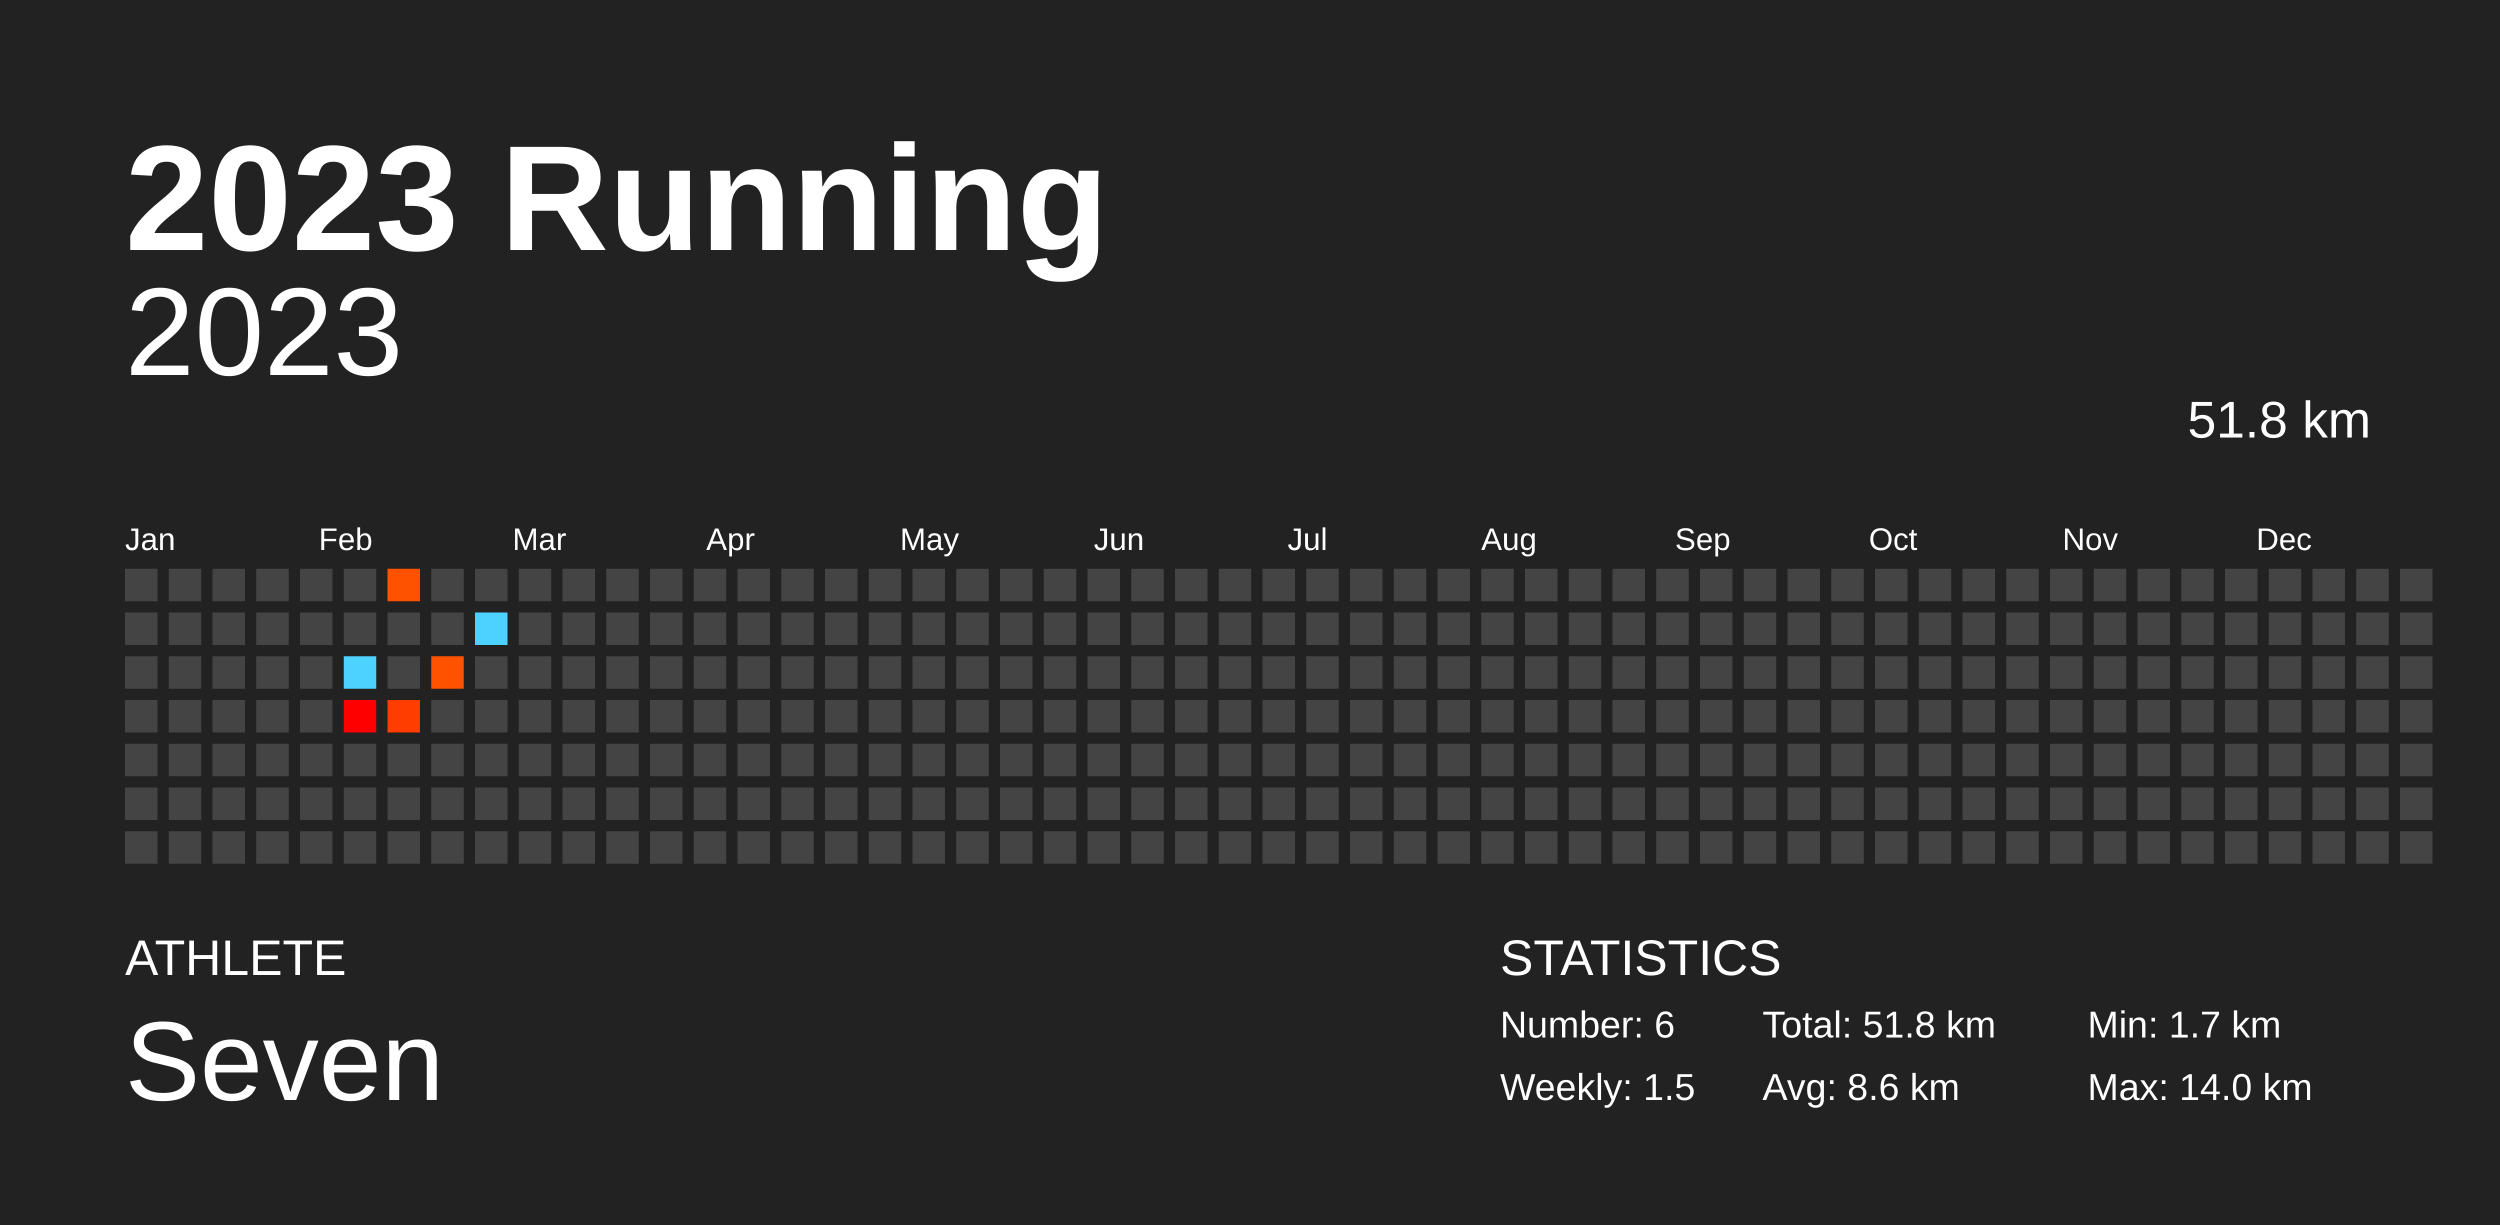
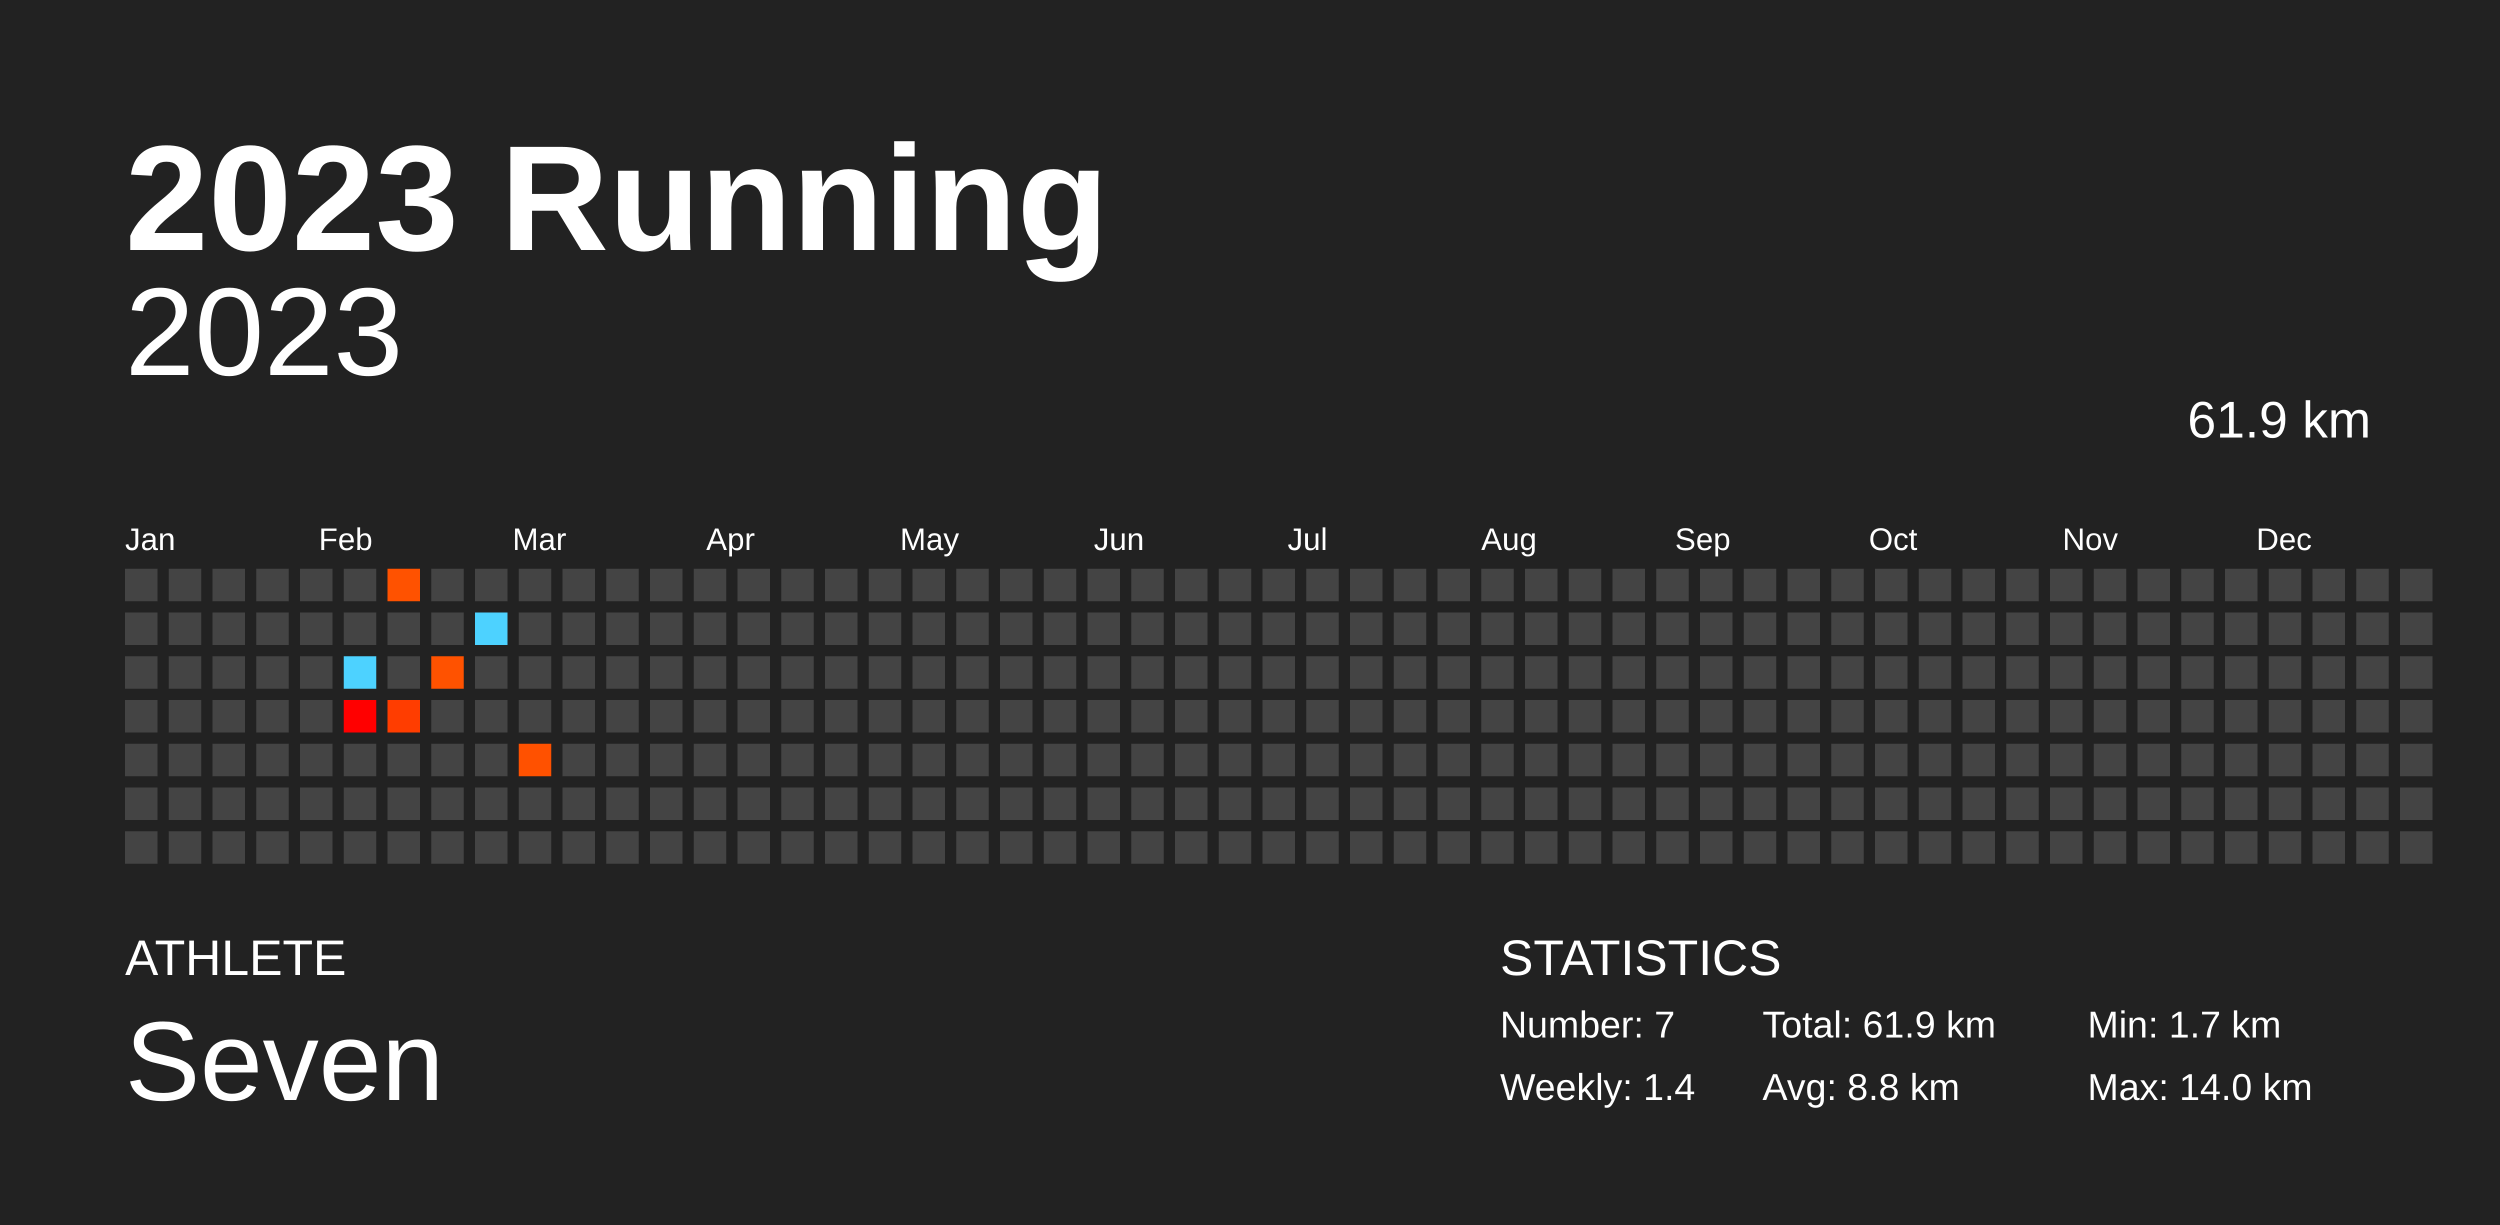
<svg xmlns="http://www.w3.org/2000/svg" baseProfile="full" height="98mm" version="1.1" viewBox="0,0,200,98" width="200mm">
  <defs />
  <rect fill="#222222" height="98" width="200" x="0" y="0" />
  <text fill="#FFFFFF" style="font-size:12px; font-family:Arial; font-weight:bold;" x="10" y="20">2023 Running</text>
  <text fill="#FFFFFF" style="font-size:4px; font-family:Arial" x="10" y="78">ATHLETE</text>
  <text fill="#FFFFFF" style="font-size:9px; font-family:Arial" x="10" y="88">Seven</text>
  <text fill="#FFFFFF" style="font-size:4px; font-family:Arial" x="120" y="78">STATISTICS</text>
-   <text fill="#FFFFFF" style="font-size:3px; font-family:Arial" x="120" y="83">Number: 6</text>
-   <text fill="#FFFFFF" style="font-size:3px; font-family:Arial" x="120" y="88">Weekly: 1.5</text>
-   <text fill="#FFFFFF" style="font-size:3px; font-family:Arial" x="141" y="83">Total: 51.8 km</text>
-   <text fill="#FFFFFF" style="font-size:3px; font-family:Arial" x="141" y="88">Avg: 8.6 km</text>
+   <text fill="#FFFFFF" style="font-size:3px; font-family:Arial" x="120" y="83">Number: 7</text>
+   <text fill="#FFFFFF" style="font-size:3px; font-family:Arial" x="120" y="88">Weekly: 1.4</text>
+   <text fill="#FFFFFF" style="font-size:3px; font-family:Arial" x="141" y="83">Total: 61.9 km</text>
+   <text fill="#FFFFFF" style="font-size:3px; font-family:Arial" x="141" y="88">Avg: 8.8 km</text>
  <text fill="#FFFFFF" style="font-size:3px; font-family:Arial" x="167" y="83">Min: 1.7 km</text>
  <text fill="#FFFFFF" style="font-size:3px; font-family:Arial" x="167" y="88">Max: 14.0 km</text>
  <text alignment-baseline="hanging" fill="#FFFFFF" style="font-size:10.0px; font-family:Arial;" x="10" y="30">2023</text>
-   <text alignment-baseline="hanging" fill="#FFFFFF" style="font-size:4.125px; font-family:Arial;" x="175" y="35">51.8 km</text>
+   <text alignment-baseline="hanging" fill="#FFFFFF" style="font-size:4.125px; font-family:Arial;" x="175" y="35">61.9 km</text>
  <text fill="#FFFFFF" style="font-size:2.5px; font-family:Arial" x="10.0" y="44">Jan</text>
  <text fill="#FFFFFF" style="font-size:2.5px; font-family:Arial" x="25.5" y="44">Feb</text>
  <text fill="#FFFFFF" style="font-size:2.5px; font-family:Arial" x="41.0" y="44">Mar</text>
  <text fill="#FFFFFF" style="font-size:2.5px; font-family:Arial" x="56.5" y="44">Apr</text>
  <text fill="#FFFFFF" style="font-size:2.5px; font-family:Arial" x="72.0" y="44">May</text>
  <text fill="#FFFFFF" style="font-size:2.5px; font-family:Arial" x="87.5" y="44">Jun</text>
  <text fill="#FFFFFF" style="font-size:2.5px; font-family:Arial" x="103.0" y="44">Jul</text>
  <text fill="#FFFFFF" style="font-size:2.5px; font-family:Arial" x="118.5" y="44">Aug</text>
  <text fill="#FFFFFF" style="font-size:2.5px; font-family:Arial" x="134.0" y="44">Sep</text>
  <text fill="#FFFFFF" style="font-size:2.5px; font-family:Arial" x="149.5" y="44">Oct</text>
  <text fill="#FFFFFF" style="font-size:2.5px; font-family:Arial" x="165.0" y="44">Nov</text>
  <text fill="#FFFFFF" style="font-size:2.5px; font-family:Arial" x="180.5" y="44">Dec</text>
  <rect fill="#444444" height="2.6" width="2.6" x="10.0" y="45.5" />
  <rect fill="#444444" height="2.6" width="2.6" x="10.0" y="49.0" />
  <rect fill="#444444" height="2.6" width="2.6" x="10.0" y="52.5" />
  <rect fill="#444444" height="2.6" width="2.6" x="10.0" y="56.0" />
  <rect fill="#444444" height="2.6" width="2.6" x="10.0" y="59.5" />
  <rect fill="#444444" height="2.6" width="2.6" x="10.0" y="63.0" />
  <rect fill="#444444" height="2.6" width="2.6" x="10.0" y="66.5" />
  <rect fill="#444444" height="2.6" width="2.6" x="13.5" y="45.5" />
  <rect fill="#444444" height="2.6" width="2.6" x="13.5" y="49.0" />
  <rect fill="#444444" height="2.6" width="2.6" x="13.5" y="52.5" />
  <rect fill="#444444" height="2.6" width="2.6" x="13.5" y="56.0" />
  <rect fill="#444444" height="2.6" width="2.6" x="13.5" y="59.5" />
  <rect fill="#444444" height="2.6" width="2.6" x="13.5" y="63.0" />
  <rect fill="#444444" height="2.6" width="2.6" x="13.5" y="66.5" />
  <rect fill="#444444" height="2.6" width="2.6" x="17.0" y="45.5" />
  <rect fill="#444444" height="2.6" width="2.6" x="17.0" y="49.0" />
  <rect fill="#444444" height="2.6" width="2.6" x="17.0" y="52.5" />
  <rect fill="#444444" height="2.6" width="2.6" x="17.0" y="56.0" />
  <rect fill="#444444" height="2.6" width="2.6" x="17.0" y="59.5" />
  <rect fill="#444444" height="2.6" width="2.6" x="17.0" y="63.0" />
  <rect fill="#444444" height="2.6" width="2.6" x="17.0" y="66.5" />
  <rect fill="#444444" height="2.6" width="2.6" x="20.5" y="45.5" />
  <rect fill="#444444" height="2.6" width="2.6" x="20.5" y="49.0" />
  <rect fill="#444444" height="2.6" width="2.6" x="20.5" y="52.5" />
  <rect fill="#444444" height="2.6" width="2.6" x="20.5" y="56.0" />
  <rect fill="#444444" height="2.6" width="2.6" x="20.5" y="59.5" />
  <rect fill="#444444" height="2.6" width="2.6" x="20.5" y="63.0" />
  <rect fill="#444444" height="2.6" width="2.6" x="20.5" y="66.5" />
  <rect fill="#444444" height="2.6" width="2.6" x="24.0" y="45.5" />
  <rect fill="#444444" height="2.6" width="2.6" x="24.0" y="49.0" />
  <rect fill="#444444" height="2.6" width="2.6" x="24.0" y="52.5" />
  <rect fill="#444444" height="2.6" width="2.6" x="24.0" y="56.0" />
  <rect fill="#444444" height="2.6" width="2.6" x="24.0" y="59.5" />
  <rect fill="#444444" height="2.6" width="2.6" x="24.0" y="63.0" />
  <rect fill="#444444" height="2.6" width="2.6" x="24.0" y="66.5" />
  <rect fill="#444444" height="2.6" width="2.6" x="27.5" y="45.5" />
  <rect fill="#444444" height="2.6" width="2.6" x="27.5" y="49.0" />
  <rect fill="#4dd2ff" height="2.6" width="2.6" x="27.5" y="52.5" />
  <rect fill="#ff0000" height="2.6" width="2.6" x="27.5" y="56.0" />
  <rect fill="#444444" height="2.6" width="2.6" x="27.5" y="59.5" />
  <rect fill="#444444" height="2.6" width="2.6" x="27.5" y="63.0" />
  <rect fill="#444444" height="2.6" width="2.6" x="27.5" y="66.5" />
  <rect fill="#ff5200" height="2.6" width="2.6" x="31.0" y="45.5" />
  <rect fill="#444444" height="2.6" width="2.6" x="31.0" y="49.0" />
  <rect fill="#444444" height="2.6" width="2.6" x="31.0" y="52.5" />
  <rect fill="#ff3d00" height="2.6" width="2.6" x="31.0" y="56.0" />
  <rect fill="#444444" height="2.6" width="2.6" x="31.0" y="59.5" />
  <rect fill="#444444" height="2.6" width="2.6" x="31.0" y="63.0" />
  <rect fill="#444444" height="2.6" width="2.6" x="31.0" y="66.5" />
  <rect fill="#444444" height="2.6" width="2.6" x="34.5" y="45.5" />
  <rect fill="#444444" height="2.6" width="2.6" x="34.5" y="49.0" />
  <rect fill="#ff5200" height="2.6" width="2.6" x="34.5" y="52.5" />
  <rect fill="#444444" height="2.6" width="2.6" x="34.5" y="56.0" />
  <rect fill="#444444" height="2.6" width="2.6" x="34.5" y="59.5" />
  <rect fill="#444444" height="2.6" width="2.6" x="34.5" y="63.0" />
  <rect fill="#444444" height="2.6" width="2.6" x="34.5" y="66.5" />
  <rect fill="#444444" height="2.6" width="2.6" x="38.0" y="45.5" />
  <rect fill="#4dd2ff" height="2.6" width="2.6" x="38.0" y="49.0" />
  <rect fill="#444444" height="2.6" width="2.6" x="38.0" y="52.5" />
  <rect fill="#444444" height="2.6" width="2.6" x="38.0" y="56.0" />
  <rect fill="#444444" height="2.6" width="2.6" x="38.0" y="59.5" />
  <rect fill="#444444" height="2.6" width="2.6" x="38.0" y="63.0" />
  <rect fill="#444444" height="2.6" width="2.6" x="38.0" y="66.5" />
  <rect fill="#444444" height="2.6" width="2.6" x="41.5" y="45.5" />
  <rect fill="#444444" height="2.6" width="2.6" x="41.5" y="49.0" />
  <rect fill="#444444" height="2.6" width="2.6" x="41.5" y="52.5" />
  <rect fill="#444444" height="2.6" width="2.6" x="41.5" y="56.0" />
-   <rect fill="#444444" height="2.6" width="2.6" x="41.5" y="59.5" />
+   <rect fill="#ff5100" height="2.6" width="2.6" x="41.5" y="59.5" />
  <rect fill="#444444" height="2.6" width="2.6" x="41.5" y="63.0" />
  <rect fill="#444444" height="2.6" width="2.6" x="41.5" y="66.5" />
  <rect fill="#444444" height="2.6" width="2.6" x="45.0" y="45.5" />
  <rect fill="#444444" height="2.6" width="2.6" x="45.0" y="49.0" />
  <rect fill="#444444" height="2.6" width="2.6" x="45.0" y="52.5" />
  <rect fill="#444444" height="2.6" width="2.6" x="45.0" y="56.0" />
  <rect fill="#444444" height="2.6" width="2.6" x="45.0" y="59.5" />
  <rect fill="#444444" height="2.6" width="2.6" x="45.0" y="63.0" />
  <rect fill="#444444" height="2.6" width="2.6" x="45.0" y="66.5" />
  <rect fill="#444444" height="2.6" width="2.6" x="48.5" y="45.5" />
  <rect fill="#444444" height="2.6" width="2.6" x="48.5" y="49.0" />
  <rect fill="#444444" height="2.6" width="2.6" x="48.5" y="52.5" />
  <rect fill="#444444" height="2.6" width="2.6" x="48.5" y="56.0" />
  <rect fill="#444444" height="2.6" width="2.6" x="48.5" y="59.5" />
  <rect fill="#444444" height="2.6" width="2.6" x="48.5" y="63.0" />
  <rect fill="#444444" height="2.6" width="2.6" x="48.5" y="66.5" />
  <rect fill="#444444" height="2.6" width="2.6" x="52.0" y="45.5" />
  <rect fill="#444444" height="2.6" width="2.6" x="52.0" y="49.0" />
  <rect fill="#444444" height="2.6" width="2.6" x="52.0" y="52.5" />
  <rect fill="#444444" height="2.6" width="2.6" x="52.0" y="56.0" />
  <rect fill="#444444" height="2.6" width="2.6" x="52.0" y="59.5" />
  <rect fill="#444444" height="2.6" width="2.6" x="52.0" y="63.0" />
  <rect fill="#444444" height="2.6" width="2.6" x="52.0" y="66.5" />
  <rect fill="#444444" height="2.6" width="2.6" x="55.5" y="45.5" />
  <rect fill="#444444" height="2.6" width="2.6" x="55.5" y="49.0" />
  <rect fill="#444444" height="2.6" width="2.6" x="55.5" y="52.5" />
  <rect fill="#444444" height="2.6" width="2.6" x="55.5" y="56.0" />
  <rect fill="#444444" height="2.6" width="2.6" x="55.5" y="59.5" />
  <rect fill="#444444" height="2.6" width="2.6" x="55.5" y="63.0" />
  <rect fill="#444444" height="2.6" width="2.6" x="55.5" y="66.5" />
  <rect fill="#444444" height="2.6" width="2.6" x="59.0" y="45.5" />
  <rect fill="#444444" height="2.6" width="2.6" x="59.0" y="49.0" />
  <rect fill="#444444" height="2.6" width="2.6" x="59.0" y="52.5" />
  <rect fill="#444444" height="2.6" width="2.6" x="59.0" y="56.0" />
  <rect fill="#444444" height="2.6" width="2.6" x="59.0" y="59.5" />
  <rect fill="#444444" height="2.6" width="2.6" x="59.0" y="63.0" />
  <rect fill="#444444" height="2.6" width="2.6" x="59.0" y="66.5" />
  <rect fill="#444444" height="2.6" width="2.6" x="62.5" y="45.5" />
  <rect fill="#444444" height="2.6" width="2.6" x="62.5" y="49.0" />
  <rect fill="#444444" height="2.6" width="2.6" x="62.5" y="52.5" />
  <rect fill="#444444" height="2.6" width="2.6" x="62.5" y="56.0" />
  <rect fill="#444444" height="2.6" width="2.6" x="62.5" y="59.5" />
  <rect fill="#444444" height="2.6" width="2.6" x="62.5" y="63.0" />
  <rect fill="#444444" height="2.6" width="2.6" x="62.5" y="66.5" />
  <rect fill="#444444" height="2.6" width="2.6" x="66.0" y="45.5" />
  <rect fill="#444444" height="2.6" width="2.6" x="66.0" y="49.0" />
  <rect fill="#444444" height="2.6" width="2.6" x="66.0" y="52.5" />
  <rect fill="#444444" height="2.6" width="2.6" x="66.0" y="56.0" />
  <rect fill="#444444" height="2.6" width="2.6" x="66.0" y="59.5" />
  <rect fill="#444444" height="2.6" width="2.6" x="66.0" y="63.0" />
  <rect fill="#444444" height="2.6" width="2.6" x="66.0" y="66.5" />
  <rect fill="#444444" height="2.6" width="2.6" x="69.5" y="45.5" />
  <rect fill="#444444" height="2.6" width="2.6" x="69.5" y="49.0" />
  <rect fill="#444444" height="2.6" width="2.6" x="69.5" y="52.5" />
  <rect fill="#444444" height="2.6" width="2.6" x="69.5" y="56.0" />
  <rect fill="#444444" height="2.6" width="2.6" x="69.5" y="59.5" />
  <rect fill="#444444" height="2.6" width="2.6" x="69.5" y="63.0" />
  <rect fill="#444444" height="2.6" width="2.6" x="69.5" y="66.5" />
  <rect fill="#444444" height="2.6" width="2.6" x="73.0" y="45.5" />
  <rect fill="#444444" height="2.6" width="2.6" x="73.0" y="49.0" />
  <rect fill="#444444" height="2.6" width="2.6" x="73.0" y="52.5" />
  <rect fill="#444444" height="2.6" width="2.6" x="73.0" y="56.0" />
  <rect fill="#444444" height="2.6" width="2.6" x="73.0" y="59.5" />
  <rect fill="#444444" height="2.6" width="2.6" x="73.0" y="63.0" />
  <rect fill="#444444" height="2.6" width="2.6" x="73.0" y="66.5" />
  <rect fill="#444444" height="2.6" width="2.6" x="76.5" y="45.5" />
  <rect fill="#444444" height="2.6" width="2.6" x="76.5" y="49.0" />
  <rect fill="#444444" height="2.6" width="2.6" x="76.5" y="52.5" />
  <rect fill="#444444" height="2.6" width="2.6" x="76.5" y="56.0" />
  <rect fill="#444444" height="2.6" width="2.6" x="76.5" y="59.5" />
  <rect fill="#444444" height="2.6" width="2.6" x="76.5" y="63.0" />
  <rect fill="#444444" height="2.6" width="2.6" x="76.5" y="66.5" />
  <rect fill="#444444" height="2.6" width="2.6" x="80.0" y="45.5" />
  <rect fill="#444444" height="2.6" width="2.6" x="80.0" y="49.0" />
  <rect fill="#444444" height="2.6" width="2.6" x="80.0" y="52.5" />
  <rect fill="#444444" height="2.6" width="2.6" x="80.0" y="56.0" />
  <rect fill="#444444" height="2.6" width="2.6" x="80.0" y="59.5" />
  <rect fill="#444444" height="2.6" width="2.6" x="80.0" y="63.0" />
  <rect fill="#444444" height="2.6" width="2.6" x="80.0" y="66.5" />
  <rect fill="#444444" height="2.6" width="2.6" x="83.5" y="45.5" />
  <rect fill="#444444" height="2.6" width="2.6" x="83.5" y="49.0" />
  <rect fill="#444444" height="2.6" width="2.6" x="83.5" y="52.5" />
  <rect fill="#444444" height="2.6" width="2.6" x="83.5" y="56.0" />
  <rect fill="#444444" height="2.6" width="2.6" x="83.5" y="59.5" />
  <rect fill="#444444" height="2.6" width="2.6" x="83.5" y="63.0" />
  <rect fill="#444444" height="2.6" width="2.6" x="83.5" y="66.5" />
  <rect fill="#444444" height="2.6" width="2.6" x="87.0" y="45.5" />
  <rect fill="#444444" height="2.6" width="2.6" x="87.0" y="49.0" />
  <rect fill="#444444" height="2.6" width="2.6" x="87.0" y="52.5" />
  <rect fill="#444444" height="2.6" width="2.6" x="87.0" y="56.0" />
  <rect fill="#444444" height="2.6" width="2.6" x="87.0" y="59.5" />
  <rect fill="#444444" height="2.6" width="2.6" x="87.0" y="63.0" />
  <rect fill="#444444" height="2.6" width="2.6" x="87.0" y="66.5" />
  <rect fill="#444444" height="2.6" width="2.6" x="90.5" y="45.5" />
  <rect fill="#444444" height="2.6" width="2.6" x="90.5" y="49.0" />
  <rect fill="#444444" height="2.6" width="2.6" x="90.5" y="52.5" />
  <rect fill="#444444" height="2.6" width="2.6" x="90.5" y="56.0" />
  <rect fill="#444444" height="2.6" width="2.6" x="90.5" y="59.5" />
  <rect fill="#444444" height="2.6" width="2.6" x="90.5" y="63.0" />
  <rect fill="#444444" height="2.6" width="2.6" x="90.5" y="66.5" />
  <rect fill="#444444" height="2.6" width="2.6" x="94.0" y="45.5" />
  <rect fill="#444444" height="2.6" width="2.6" x="94.0" y="49.0" />
  <rect fill="#444444" height="2.6" width="2.6" x="94.0" y="52.5" />
  <rect fill="#444444" height="2.6" width="2.6" x="94.0" y="56.0" />
  <rect fill="#444444" height="2.6" width="2.6" x="94.0" y="59.5" />
  <rect fill="#444444" height="2.6" width="2.6" x="94.0" y="63.0" />
  <rect fill="#444444" height="2.6" width="2.6" x="94.0" y="66.5" />
  <rect fill="#444444" height="2.6" width="2.6" x="97.5" y="45.5" />
  <rect fill="#444444" height="2.6" width="2.6" x="97.5" y="49.0" />
  <rect fill="#444444" height="2.6" width="2.6" x="97.5" y="52.5" />
  <rect fill="#444444" height="2.6" width="2.6" x="97.5" y="56.0" />
  <rect fill="#444444" height="2.6" width="2.6" x="97.5" y="59.5" />
  <rect fill="#444444" height="2.6" width="2.6" x="97.5" y="63.0" />
  <rect fill="#444444" height="2.6" width="2.6" x="97.5" y="66.5" />
  <rect fill="#444444" height="2.6" width="2.6" x="101.0" y="45.5" />
  <rect fill="#444444" height="2.6" width="2.6" x="101.0" y="49.0" />
  <rect fill="#444444" height="2.6" width="2.6" x="101.0" y="52.5" />
  <rect fill="#444444" height="2.6" width="2.6" x="101.0" y="56.0" />
  <rect fill="#444444" height="2.6" width="2.6" x="101.0" y="59.5" />
  <rect fill="#444444" height="2.6" width="2.6" x="101.0" y="63.0" />
  <rect fill="#444444" height="2.6" width="2.6" x="101.0" y="66.5" />
  <rect fill="#444444" height="2.6" width="2.6" x="104.5" y="45.5" />
  <rect fill="#444444" height="2.6" width="2.6" x="104.5" y="49.0" />
  <rect fill="#444444" height="2.6" width="2.6" x="104.5" y="52.5" />
  <rect fill="#444444" height="2.6" width="2.6" x="104.5" y="56.0" />
  <rect fill="#444444" height="2.6" width="2.6" x="104.5" y="59.5" />
  <rect fill="#444444" height="2.6" width="2.6" x="104.5" y="63.0" />
  <rect fill="#444444" height="2.6" width="2.6" x="104.5" y="66.5" />
  <rect fill="#444444" height="2.6" width="2.6" x="108.0" y="45.5" />
  <rect fill="#444444" height="2.6" width="2.6" x="108.0" y="49.0" />
  <rect fill="#444444" height="2.6" width="2.6" x="108.0" y="52.5" />
  <rect fill="#444444" height="2.6" width="2.6" x="108.0" y="56.0" />
  <rect fill="#444444" height="2.6" width="2.6" x="108.0" y="59.5" />
  <rect fill="#444444" height="2.6" width="2.6" x="108.0" y="63.0" />
  <rect fill="#444444" height="2.6" width="2.6" x="108.0" y="66.5" />
  <rect fill="#444444" height="2.6" width="2.6" x="111.5" y="45.5" />
  <rect fill="#444444" height="2.6" width="2.6" x="111.5" y="49.0" />
  <rect fill="#444444" height="2.6" width="2.6" x="111.5" y="52.5" />
  <rect fill="#444444" height="2.6" width="2.6" x="111.5" y="56.0" />
  <rect fill="#444444" height="2.6" width="2.6" x="111.5" y="59.5" />
  <rect fill="#444444" height="2.6" width="2.6" x="111.5" y="63.0" />
  <rect fill="#444444" height="2.6" width="2.6" x="111.5" y="66.5" />
  <rect fill="#444444" height="2.6" width="2.6" x="115.0" y="45.5" />
  <rect fill="#444444" height="2.6" width="2.6" x="115.0" y="49.0" />
  <rect fill="#444444" height="2.6" width="2.6" x="115.0" y="52.5" />
  <rect fill="#444444" height="2.6" width="2.6" x="115.0" y="56.0" />
  <rect fill="#444444" height="2.6" width="2.6" x="115.0" y="59.5" />
  <rect fill="#444444" height="2.6" width="2.6" x="115.0" y="63.0" />
  <rect fill="#444444" height="2.6" width="2.6" x="115.0" y="66.5" />
  <rect fill="#444444" height="2.6" width="2.6" x="118.5" y="45.5" />
  <rect fill="#444444" height="2.6" width="2.6" x="118.5" y="49.0" />
  <rect fill="#444444" height="2.6" width="2.6" x="118.5" y="52.5" />
  <rect fill="#444444" height="2.6" width="2.6" x="118.5" y="56.0" />
  <rect fill="#444444" height="2.6" width="2.6" x="118.5" y="59.5" />
  <rect fill="#444444" height="2.6" width="2.6" x="118.5" y="63.0" />
  <rect fill="#444444" height="2.6" width="2.6" x="118.5" y="66.5" />
  <rect fill="#444444" height="2.6" width="2.6" x="122.0" y="45.5" />
  <rect fill="#444444" height="2.6" width="2.6" x="122.0" y="49.0" />
  <rect fill="#444444" height="2.6" width="2.6" x="122.0" y="52.5" />
  <rect fill="#444444" height="2.6" width="2.6" x="122.0" y="56.0" />
  <rect fill="#444444" height="2.6" width="2.6" x="122.0" y="59.5" />
  <rect fill="#444444" height="2.6" width="2.6" x="122.0" y="63.0" />
  <rect fill="#444444" height="2.6" width="2.6" x="122.0" y="66.5" />
  <rect fill="#444444" height="2.6" width="2.6" x="125.5" y="45.5" />
  <rect fill="#444444" height="2.6" width="2.6" x="125.5" y="49.0" />
  <rect fill="#444444" height="2.6" width="2.6" x="125.5" y="52.5" />
  <rect fill="#444444" height="2.6" width="2.6" x="125.5" y="56.0" />
  <rect fill="#444444" height="2.6" width="2.6" x="125.5" y="59.5" />
  <rect fill="#444444" height="2.6" width="2.6" x="125.5" y="63.0" />
  <rect fill="#444444" height="2.6" width="2.6" x="125.5" y="66.5" />
  <rect fill="#444444" height="2.6" width="2.6" x="129.0" y="45.5" />
  <rect fill="#444444" height="2.6" width="2.6" x="129.0" y="49.0" />
  <rect fill="#444444" height="2.6" width="2.6" x="129.0" y="52.5" />
  <rect fill="#444444" height="2.6" width="2.6" x="129.0" y="56.0" />
  <rect fill="#444444" height="2.6" width="2.6" x="129.0" y="59.5" />
  <rect fill="#444444" height="2.6" width="2.6" x="129.0" y="63.0" />
  <rect fill="#444444" height="2.6" width="2.6" x="129.0" y="66.5" />
  <rect fill="#444444" height="2.6" width="2.6" x="132.5" y="45.5" />
  <rect fill="#444444" height="2.6" width="2.6" x="132.5" y="49.0" />
  <rect fill="#444444" height="2.6" width="2.6" x="132.5" y="52.5" />
  <rect fill="#444444" height="2.6" width="2.6" x="132.5" y="56.0" />
  <rect fill="#444444" height="2.6" width="2.6" x="132.5" y="59.5" />
  <rect fill="#444444" height="2.6" width="2.6" x="132.5" y="63.0" />
  <rect fill="#444444" height="2.6" width="2.6" x="132.5" y="66.5" />
  <rect fill="#444444" height="2.6" width="2.6" x="136.0" y="45.5" />
  <rect fill="#444444" height="2.6" width="2.6" x="136.0" y="49.0" />
  <rect fill="#444444" height="2.6" width="2.6" x="136.0" y="52.5" />
  <rect fill="#444444" height="2.6" width="2.6" x="136.0" y="56.0" />
  <rect fill="#444444" height="2.6" width="2.6" x="136.0" y="59.5" />
  <rect fill="#444444" height="2.6" width="2.6" x="136.0" y="63.0" />
  <rect fill="#444444" height="2.6" width="2.6" x="136.0" y="66.5" />
  <rect fill="#444444" height="2.6" width="2.6" x="139.5" y="45.5" />
  <rect fill="#444444" height="2.6" width="2.6" x="139.5" y="49.0" />
  <rect fill="#444444" height="2.6" width="2.6" x="139.5" y="52.5" />
  <rect fill="#444444" height="2.6" width="2.6" x="139.5" y="56.0" />
  <rect fill="#444444" height="2.6" width="2.6" x="139.5" y="59.5" />
  <rect fill="#444444" height="2.6" width="2.6" x="139.5" y="63.0" />
  <rect fill="#444444" height="2.6" width="2.6" x="139.5" y="66.5" />
  <rect fill="#444444" height="2.6" width="2.6" x="143.0" y="45.5" />
  <rect fill="#444444" height="2.6" width="2.6" x="143.0" y="49.0" />
  <rect fill="#444444" height="2.6" width="2.6" x="143.0" y="52.5" />
  <rect fill="#444444" height="2.6" width="2.6" x="143.0" y="56.0" />
  <rect fill="#444444" height="2.6" width="2.6" x="143.0" y="59.5" />
  <rect fill="#444444" height="2.6" width="2.6" x="143.0" y="63.0" />
  <rect fill="#444444" height="2.6" width="2.6" x="143.0" y="66.5" />
  <rect fill="#444444" height="2.6" width="2.6" x="146.5" y="45.5" />
  <rect fill="#444444" height="2.6" width="2.6" x="146.5" y="49.0" />
  <rect fill="#444444" height="2.6" width="2.6" x="146.5" y="52.5" />
  <rect fill="#444444" height="2.6" width="2.6" x="146.5" y="56.0" />
  <rect fill="#444444" height="2.6" width="2.6" x="146.5" y="59.5" />
  <rect fill="#444444" height="2.6" width="2.6" x="146.5" y="63.0" />
  <rect fill="#444444" height="2.6" width="2.6" x="146.5" y="66.5" />
  <rect fill="#444444" height="2.6" width="2.6" x="150.0" y="45.5" />
  <rect fill="#444444" height="2.6" width="2.6" x="150.0" y="49.0" />
  <rect fill="#444444" height="2.6" width="2.6" x="150.0" y="52.5" />
  <rect fill="#444444" height="2.6" width="2.6" x="150.0" y="56.0" />
  <rect fill="#444444" height="2.6" width="2.6" x="150.0" y="59.5" />
  <rect fill="#444444" height="2.6" width="2.6" x="150.0" y="63.0" />
  <rect fill="#444444" height="2.6" width="2.6" x="150.0" y="66.5" />
  <rect fill="#444444" height="2.6" width="2.6" x="153.5" y="45.5" />
  <rect fill="#444444" height="2.6" width="2.6" x="153.5" y="49.0" />
  <rect fill="#444444" height="2.6" width="2.6" x="153.5" y="52.5" />
  <rect fill="#444444" height="2.6" width="2.6" x="153.5" y="56.0" />
  <rect fill="#444444" height="2.6" width="2.6" x="153.5" y="59.5" />
  <rect fill="#444444" height="2.6" width="2.6" x="153.5" y="63.0" />
  <rect fill="#444444" height="2.6" width="2.6" x="153.5" y="66.5" />
  <rect fill="#444444" height="2.6" width="2.6" x="157.0" y="45.5" />
  <rect fill="#444444" height="2.6" width="2.6" x="157.0" y="49.0" />
  <rect fill="#444444" height="2.6" width="2.6" x="157.0" y="52.5" />
  <rect fill="#444444" height="2.6" width="2.6" x="157.0" y="56.0" />
  <rect fill="#444444" height="2.6" width="2.6" x="157.0" y="59.5" />
  <rect fill="#444444" height="2.6" width="2.6" x="157.0" y="63.0" />
  <rect fill="#444444" height="2.6" width="2.6" x="157.0" y="66.5" />
  <rect fill="#444444" height="2.6" width="2.6" x="160.5" y="45.5" />
  <rect fill="#444444" height="2.6" width="2.6" x="160.5" y="49.0" />
  <rect fill="#444444" height="2.6" width="2.6" x="160.5" y="52.5" />
  <rect fill="#444444" height="2.6" width="2.6" x="160.5" y="56.0" />
  <rect fill="#444444" height="2.6" width="2.6" x="160.5" y="59.5" />
  <rect fill="#444444" height="2.6" width="2.6" x="160.5" y="63.0" />
  <rect fill="#444444" height="2.6" width="2.6" x="160.5" y="66.5" />
  <rect fill="#444444" height="2.6" width="2.6" x="164.0" y="45.5" />
  <rect fill="#444444" height="2.6" width="2.6" x="164.0" y="49.0" />
  <rect fill="#444444" height="2.6" width="2.6" x="164.0" y="52.5" />
  <rect fill="#444444" height="2.6" width="2.6" x="164.0" y="56.0" />
  <rect fill="#444444" height="2.6" width="2.6" x="164.0" y="59.5" />
  <rect fill="#444444" height="2.6" width="2.6" x="164.0" y="63.0" />
  <rect fill="#444444" height="2.6" width="2.6" x="164.0" y="66.5" />
  <rect fill="#444444" height="2.6" width="2.6" x="167.5" y="45.5" />
  <rect fill="#444444" height="2.6" width="2.6" x="167.5" y="49.0" />
  <rect fill="#444444" height="2.6" width="2.6" x="167.5" y="52.5" />
  <rect fill="#444444" height="2.6" width="2.6" x="167.5" y="56.0" />
  <rect fill="#444444" height="2.6" width="2.6" x="167.5" y="59.5" />
  <rect fill="#444444" height="2.6" width="2.6" x="167.5" y="63.0" />
  <rect fill="#444444" height="2.6" width="2.6" x="167.5" y="66.5" />
  <rect fill="#444444" height="2.6" width="2.6" x="171.0" y="45.5" />
  <rect fill="#444444" height="2.6" width="2.6" x="171.0" y="49.0" />
  <rect fill="#444444" height="2.6" width="2.6" x="171.0" y="52.5" />
  <rect fill="#444444" height="2.6" width="2.6" x="171.0" y="56.0" />
  <rect fill="#444444" height="2.6" width="2.6" x="171.0" y="59.5" />
  <rect fill="#444444" height="2.6" width="2.6" x="171.0" y="63.0" />
  <rect fill="#444444" height="2.6" width="2.6" x="171.0" y="66.5" />
  <rect fill="#444444" height="2.6" width="2.6" x="174.5" y="45.5" />
  <rect fill="#444444" height="2.6" width="2.6" x="174.5" y="49.0" />
  <rect fill="#444444" height="2.6" width="2.6" x="174.5" y="52.5" />
  <rect fill="#444444" height="2.6" width="2.6" x="174.5" y="56.0" />
  <rect fill="#444444" height="2.6" width="2.6" x="174.5" y="59.5" />
  <rect fill="#444444" height="2.6" width="2.6" x="174.5" y="63.0" />
  <rect fill="#444444" height="2.6" width="2.6" x="174.5" y="66.5" />
  <rect fill="#444444" height="2.6" width="2.6" x="178.0" y="45.5" />
  <rect fill="#444444" height="2.6" width="2.6" x="178.0" y="49.0" />
  <rect fill="#444444" height="2.6" width="2.6" x="178.0" y="52.5" />
  <rect fill="#444444" height="2.6" width="2.6" x="178.0" y="56.0" />
  <rect fill="#444444" height="2.6" width="2.6" x="178.0" y="59.5" />
  <rect fill="#444444" height="2.6" width="2.6" x="178.0" y="63.0" />
  <rect fill="#444444" height="2.6" width="2.6" x="178.0" y="66.5" />
  <rect fill="#444444" height="2.6" width="2.6" x="181.5" y="45.5" />
  <rect fill="#444444" height="2.6" width="2.6" x="181.5" y="49.0" />
  <rect fill="#444444" height="2.6" width="2.6" x="181.5" y="52.5" />
  <rect fill="#444444" height="2.6" width="2.6" x="181.5" y="56.0" />
  <rect fill="#444444" height="2.6" width="2.6" x="181.5" y="59.5" />
  <rect fill="#444444" height="2.6" width="2.6" x="181.5" y="63.0" />
  <rect fill="#444444" height="2.6" width="2.6" x="181.5" y="66.5" />
  <rect fill="#444444" height="2.6" width="2.6" x="185.0" y="45.5" />
  <rect fill="#444444" height="2.6" width="2.6" x="185.0" y="49.0" />
  <rect fill="#444444" height="2.6" width="2.6" x="185.0" y="52.5" />
  <rect fill="#444444" height="2.6" width="2.6" x="185.0" y="56.0" />
  <rect fill="#444444" height="2.6" width="2.6" x="185.0" y="59.5" />
  <rect fill="#444444" height="2.6" width="2.6" x="185.0" y="63.0" />
  <rect fill="#444444" height="2.6" width="2.6" x="185.0" y="66.5" />
  <rect fill="#444444" height="2.6" width="2.6" x="188.5" y="45.5" />
  <rect fill="#444444" height="2.6" width="2.6" x="188.5" y="49.0" />
  <rect fill="#444444" height="2.6" width="2.6" x="188.5" y="52.5" />
  <rect fill="#444444" height="2.6" width="2.6" x="188.5" y="56.0" />
  <rect fill="#444444" height="2.6" width="2.6" x="188.5" y="59.5" />
  <rect fill="#444444" height="2.6" width="2.6" x="188.5" y="63.0" />
  <rect fill="#444444" height="2.6" width="2.6" x="188.5" y="66.5" />
  <rect fill="#444444" height="2.6" width="2.6" x="192.0" y="45.5" />
  <rect fill="#444444" height="2.6" width="2.6" x="192.0" y="49.0" />
  <rect fill="#444444" height="2.6" width="2.6" x="192.0" y="52.5" />
  <rect fill="#444444" height="2.6" width="2.6" x="192.0" y="56.0" />
  <rect fill="#444444" height="2.6" width="2.6" x="192.0" y="59.5" />
  <rect fill="#444444" height="2.6" width="2.6" x="192.0" y="63.0" />
  <rect fill="#444444" height="2.6" width="2.6" x="192.0" y="66.5" />
</svg>
